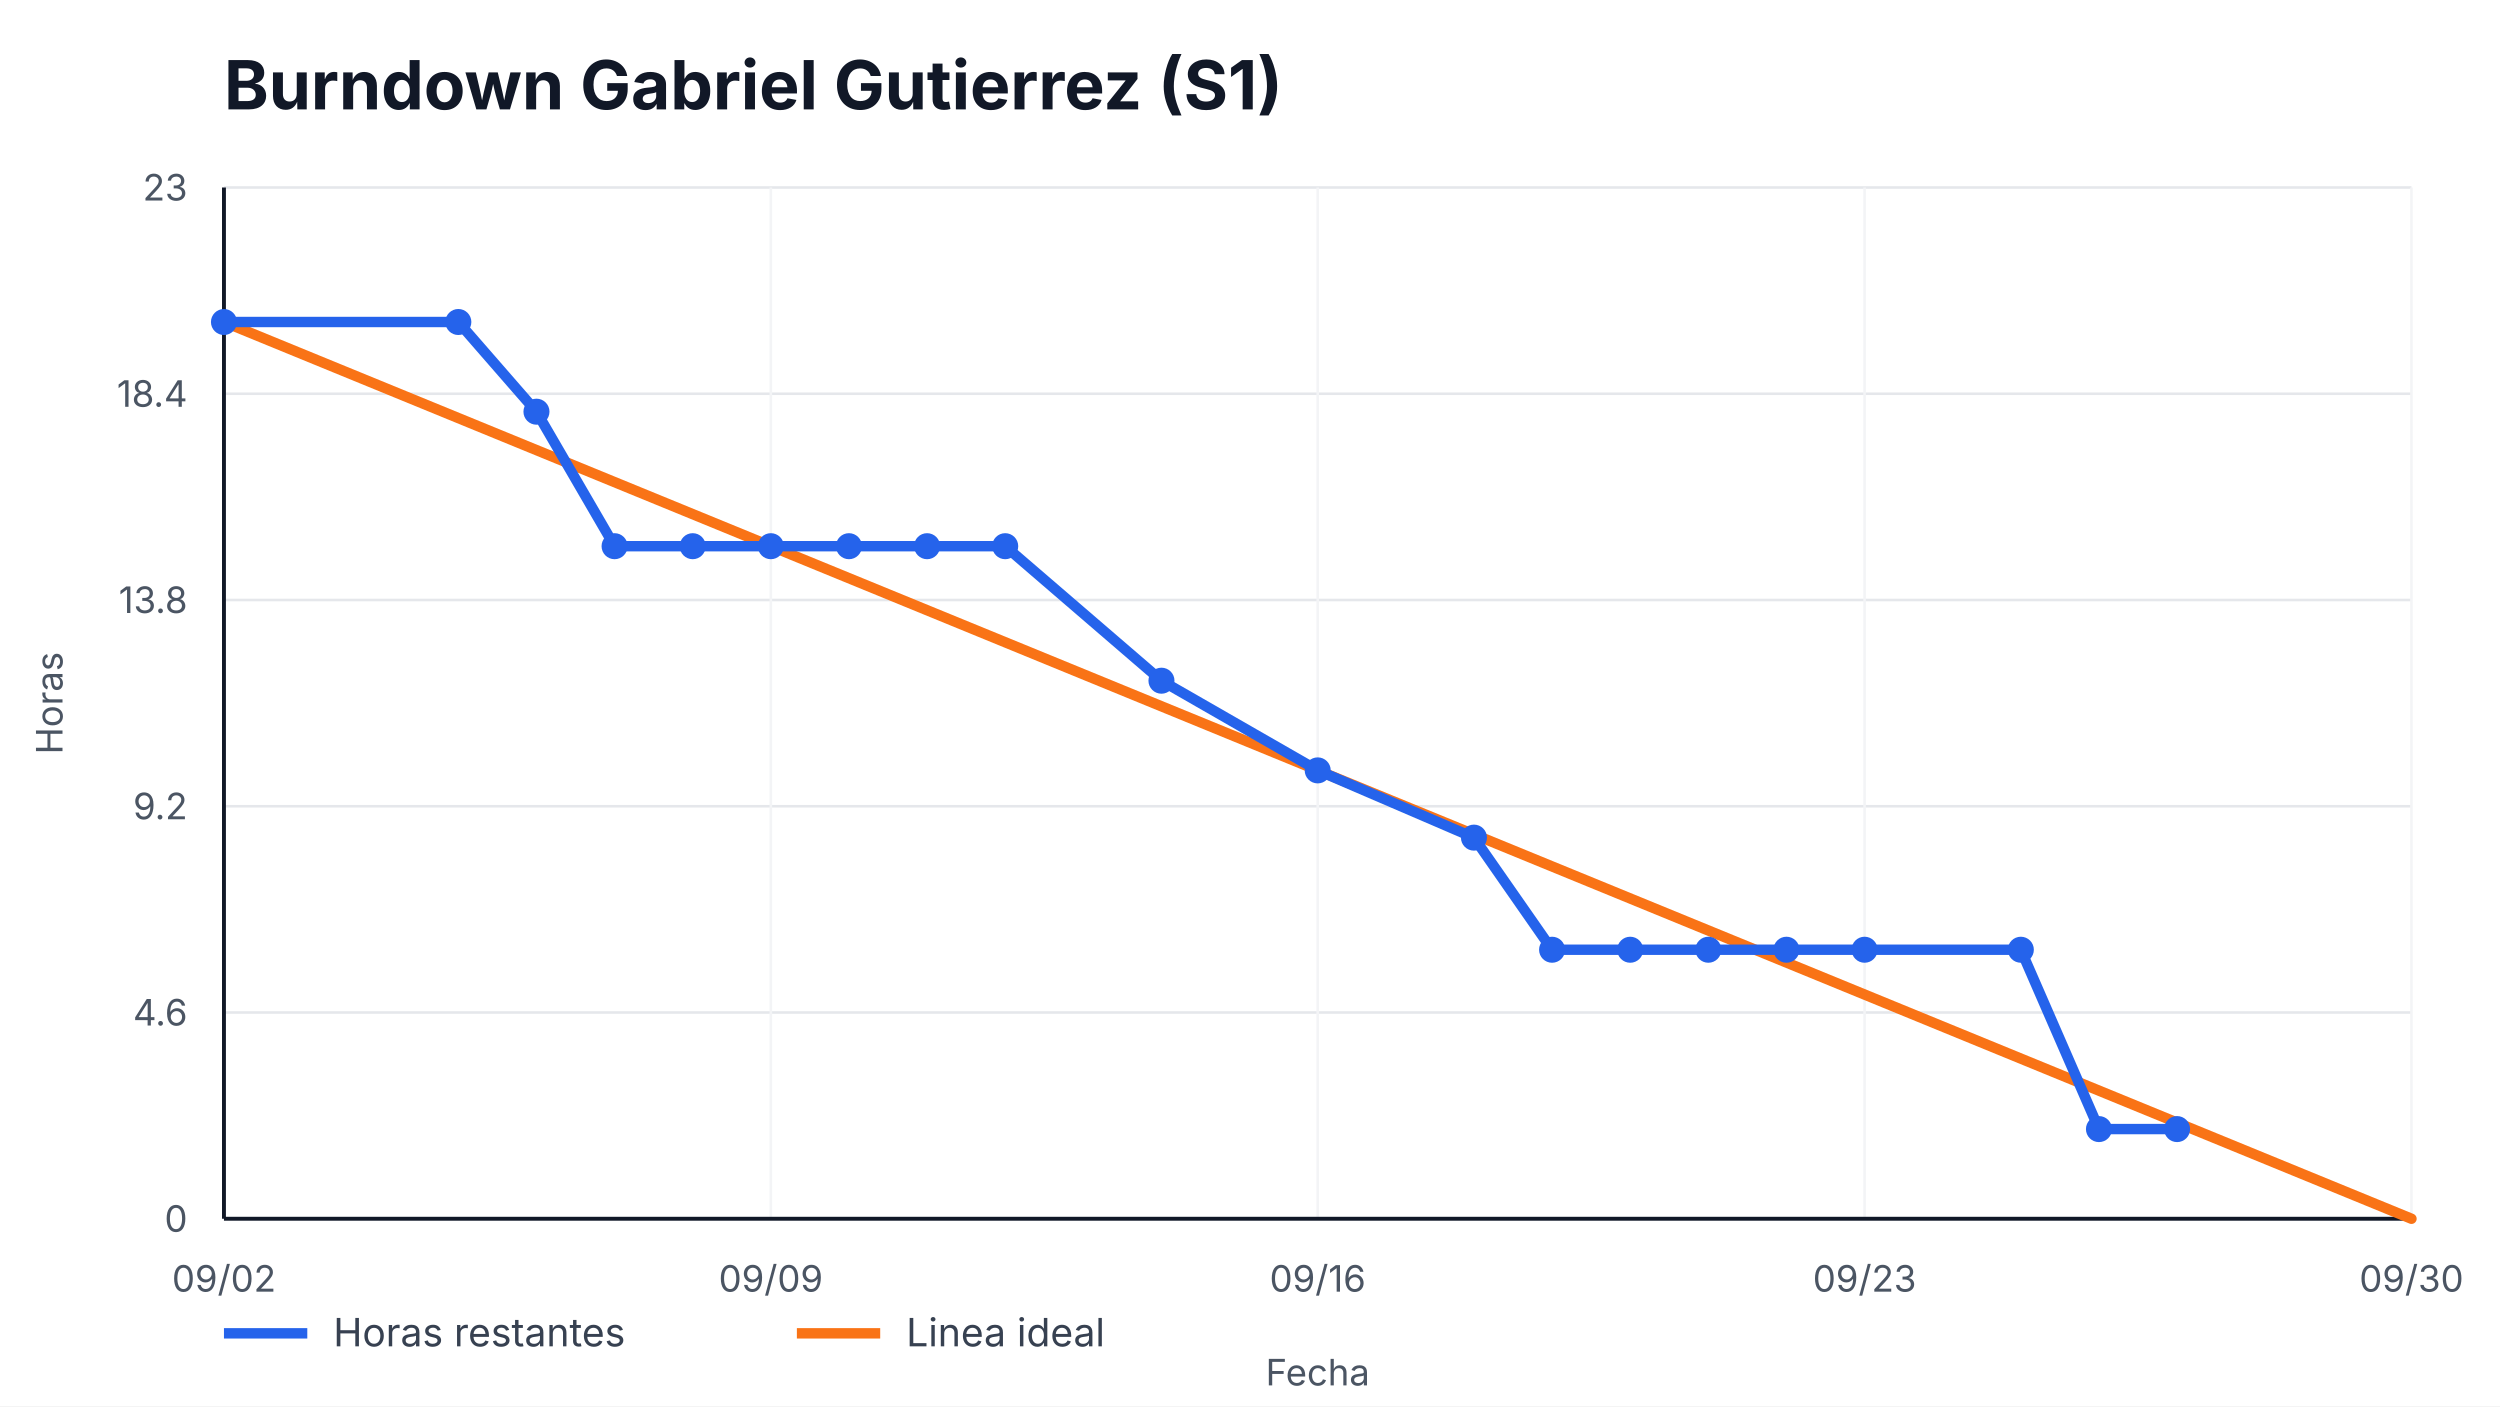
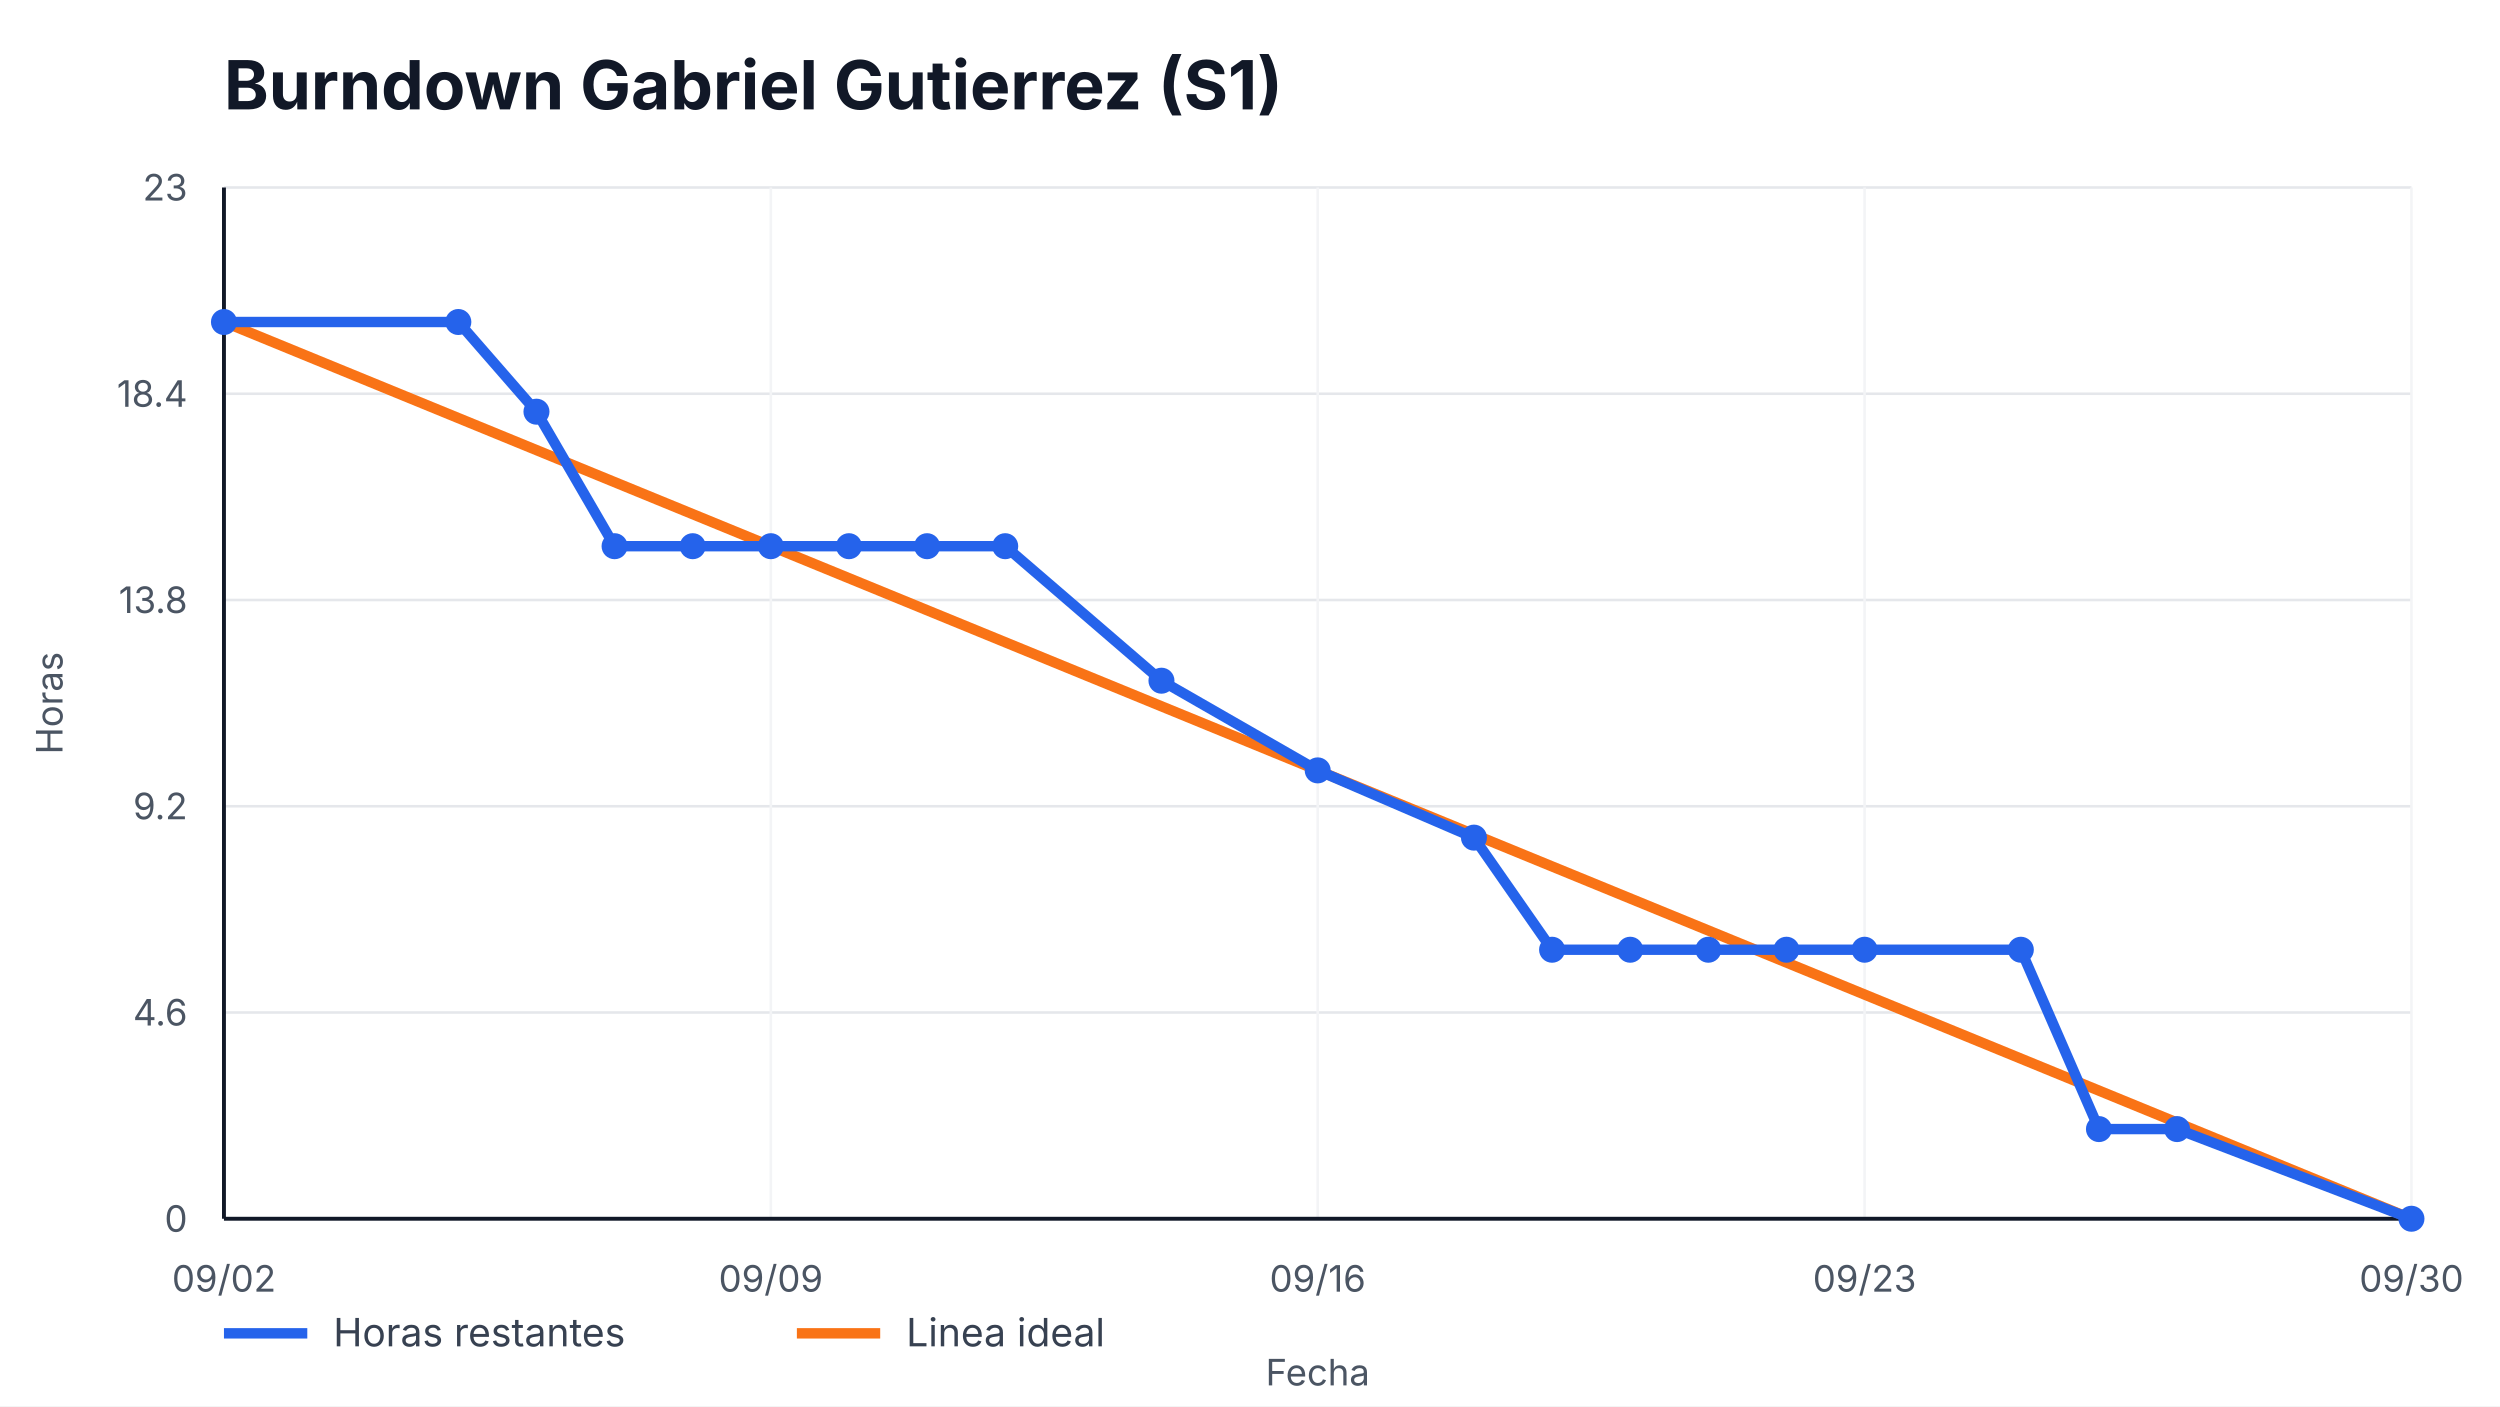
<svg xmlns="http://www.w3.org/2000/svg" width="960" height="540" viewBox="0 0 960 540" role="img" aria-label="Burndown Gabriel Gutierrez (S1)">
  <style>
    text { font-family: -apple-system, BlinkMacSystemFont, "Segoe UI", sans-serif; fill: #111827; }
    .title { font-size: 26px; font-weight: 700; }
    .axis { font-size: 14px; fill: #4b5563; }
    .legend { font-size: 15px; fill: #374151; }
    .overrun { font-size: 14px; font-weight: 700; fill: #b91c1c; }
  </style>
  <rect width="100%" height="100%" fill="#ffffff" />
  <text x="86" y="42" class="title">Burndown Gabriel Gutierrez (S1)</text>
  <g>
    <line x1="86" y1="468.00" x2="926" y2="468.00" stroke="#e5e7eb" />
    <line x1="86" y1="388.80" x2="926" y2="388.80" stroke="#e5e7eb" />
    <line x1="86" y1="309.60" x2="926" y2="309.60" stroke="#e5e7eb" />
    <line x1="86" y1="230.40" x2="926" y2="230.40" stroke="#e5e7eb" />
    <line x1="86" y1="151.20" x2="926" y2="151.20" stroke="#e5e7eb" />
    <line x1="86" y1="72.00" x2="926" y2="72.00" stroke="#e5e7eb" />
  </g>
  <g>
    <line x1="86.00" y1="72" x2="86.00" y2="468" stroke="#f3f4f6" />
    <text x="86.00" y="496" text-anchor="middle" class="axis">09/02</text>
    <line x1="296.00" y1="72" x2="296.00" y2="468" stroke="#f3f4f6" />
    <text x="296.00" y="496" text-anchor="middle" class="axis">09/09</text>
    <line x1="506.00" y1="72" x2="506.00" y2="468" stroke="#f3f4f6" />
    <text x="506.00" y="496" text-anchor="middle" class="axis">09/16</text>
    <line x1="716.00" y1="72" x2="716.00" y2="468" stroke="#f3f4f6" />
    <text x="716.00" y="496" text-anchor="middle" class="axis">09/23</text>
    <line x1="926.00" y1="72" x2="926.00" y2="468" stroke="#f3f4f6" />
    <text x="926.00" y="496" text-anchor="middle" class="axis">09/30</text>
  </g>
  <line x1="86" y1="468" x2="926" y2="468" stroke="#111827" stroke-width="1.5" />
  <line x1="86" y1="72" x2="86" y2="468" stroke="#111827" stroke-width="1.5" />
  <g>
    <text x="72" y="473.00" text-anchor="end" class="axis">0</text>
    <text x="72" y="393.80" text-anchor="end" class="axis">4.6</text>
    <text x="72" y="314.60" text-anchor="end" class="axis">9.2</text>
    <text x="72" y="235.40" text-anchor="end" class="axis">13.8</text>
    <text x="72" y="156.20" text-anchor="end" class="axis">18.4</text>
    <text x="72" y="77.00" text-anchor="end" class="axis">23</text>
  </g>
  <polyline points="86.00,123.65 926.00,468.00" fill="none" stroke="#f97316" stroke-width="4" stroke-linecap="round" />
-   <polyline points="86.00,123.65 176.00,123.65 206.00,158.09 236.00,209.74 266.00,209.74 296.00,209.74 326.00,209.74 356.00,209.74 386.00,209.74 446.00,261.39 506.00,295.83 566.00,321.65 596.00,364.70 626.00,364.70 656.00,364.70 686.00,364.70 716.00,364.70 776.00,364.70 806.00,433.57 836.00,433.57" fill="none" stroke="#2563eb" stroke-width="4" stroke-linecap="round" stroke-linejoin="round" />
+   <polyline points="86.00,123.65 176.00,123.65 206.00,158.09 236.00,209.74 266.00,209.74 296.00,209.74 326.00,209.74 356.00,209.74 386.00,209.74 446.00,261.39 506.00,295.83 566.00,321.65 596.00,364.70 626.00,364.70 656.00,364.70 686.00,364.70 716.00,364.70 776.00,364.70 806.00,433.57 836.00,433.57 926.00,468.00" fill="none" stroke="#2563eb" stroke-width="4" stroke-linecap="round" stroke-linejoin="round" />
  <g>
    <circle cx="86.00" cy="123.65" r="5" fill="#2563eb" />
    <circle cx="176.00" cy="123.65" r="5" fill="#2563eb" />
    <circle cx="206.00" cy="158.09" r="5" fill="#2563eb" />
    <circle cx="236.00" cy="209.74" r="5" fill="#2563eb" />
    <circle cx="266.00" cy="209.74" r="5" fill="#2563eb" />
    <circle cx="296.00" cy="209.74" r="5" fill="#2563eb" />
    <circle cx="326.00" cy="209.74" r="5" fill="#2563eb" />
    <circle cx="356.00" cy="209.74" r="5" fill="#2563eb" />
    <circle cx="386.00" cy="209.74" r="5" fill="#2563eb" />
    <circle cx="446.00" cy="261.39" r="5" fill="#2563eb" />
    <circle cx="506.00" cy="295.83" r="5" fill="#2563eb" />
    <circle cx="566.00" cy="321.65" r="5" fill="#2563eb" />
    <circle cx="596.00" cy="364.70" r="5" fill="#2563eb" />
    <circle cx="626.00" cy="364.70" r="5" fill="#2563eb" />
    <circle cx="656.00" cy="364.70" r="5" fill="#2563eb" />
    <circle cx="686.00" cy="364.70" r="5" fill="#2563eb" />
    <circle cx="716.00" cy="364.70" r="5" fill="#2563eb" />
    <circle cx="776.00" cy="364.70" r="5" fill="#2563eb" />
    <circle cx="806.00" cy="433.57" r="5" fill="#2563eb" />
    <circle cx="836.00" cy="433.57" r="5" fill="#2563eb" />
+     <circle cx="926.00" cy="468.00" r="5" fill="#2563eb" />
  </g>
  <line x1="86" y1="512" x2="118" y2="512" stroke="#2563eb" stroke-width="4" />
  <text x="128" y="517" class="legend">Horas restantes</text>
  <line x1="306" y1="512" x2="338" y2="512" stroke="#f97316" stroke-width="4" />
  <text x="348" y="517" class="legend">Linea ideal</text>
  <text x="506.0" y="532" text-anchor="middle" class="axis">Fecha</text>
  <text x="24" y="270.0" transform="rotate(-90 24,270.0)" text-anchor="middle" class="axis">Horas</text>
</svg>
